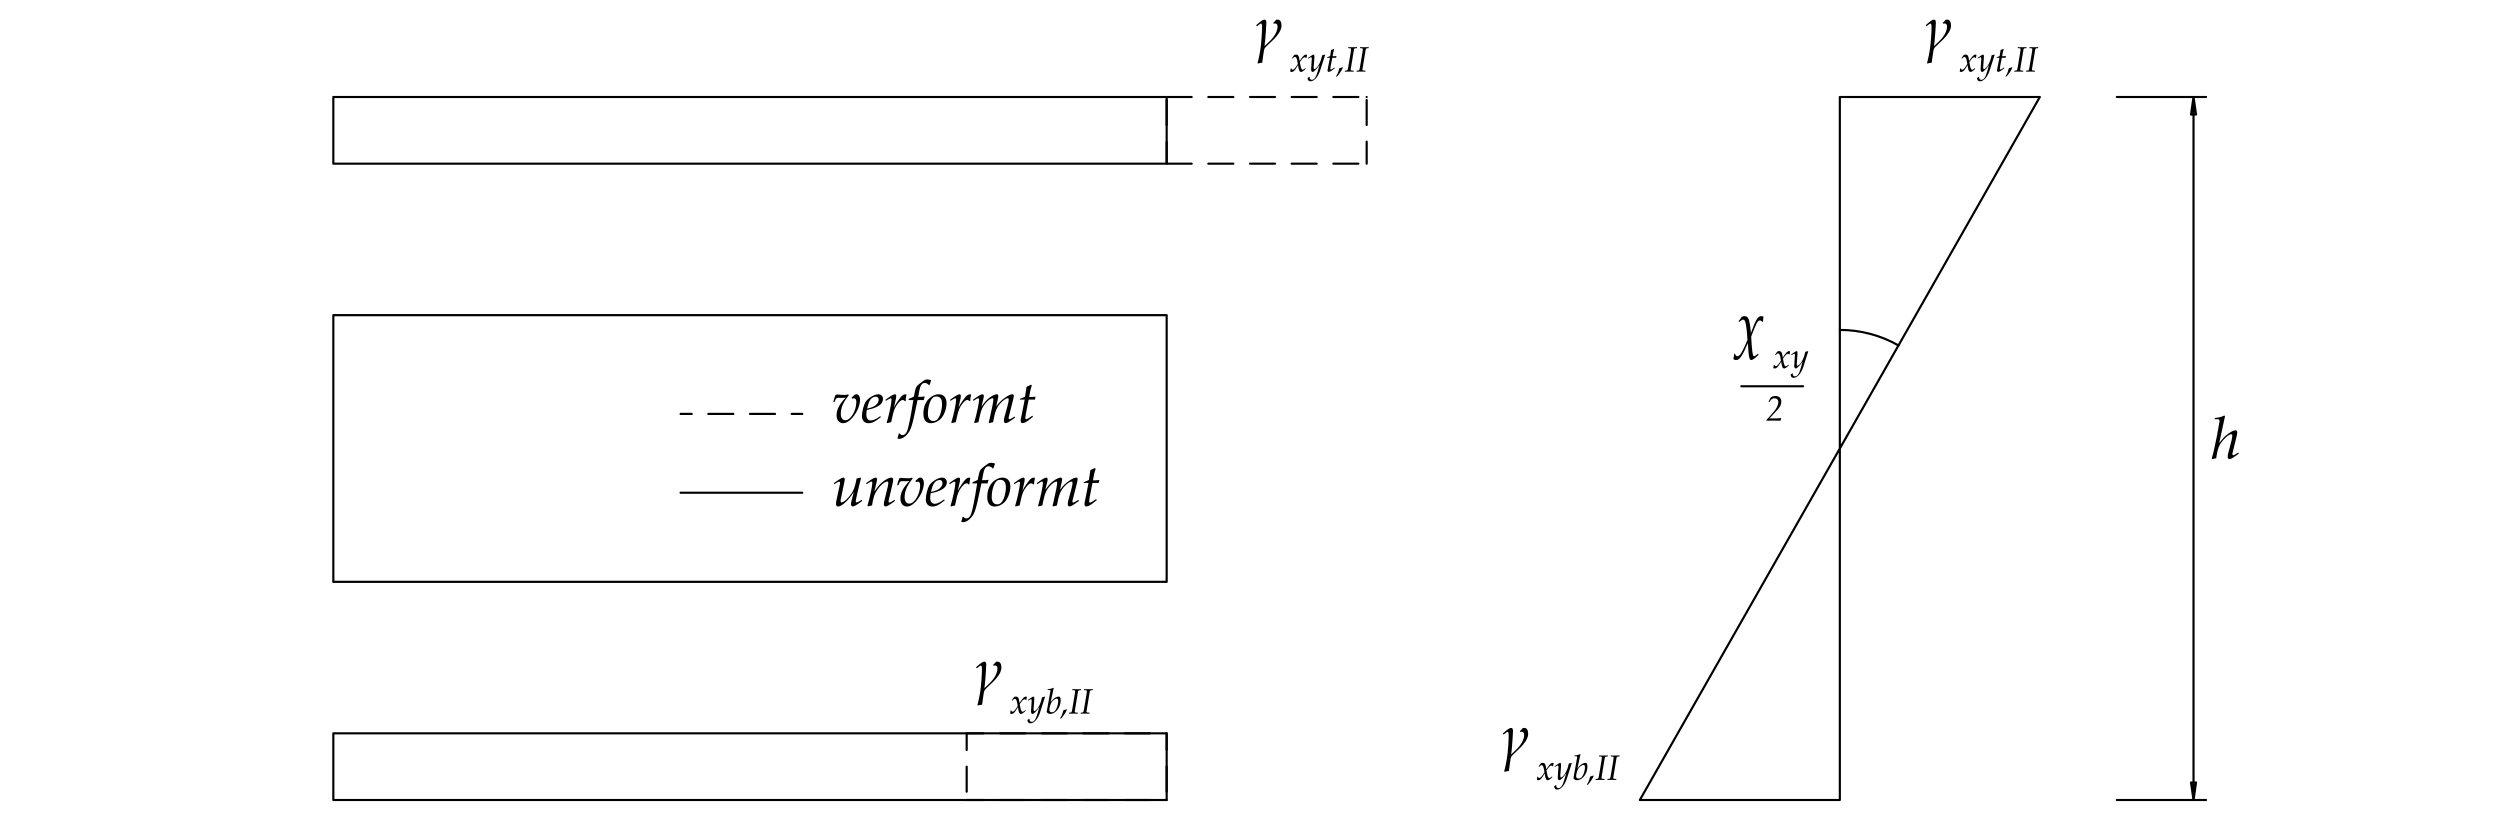
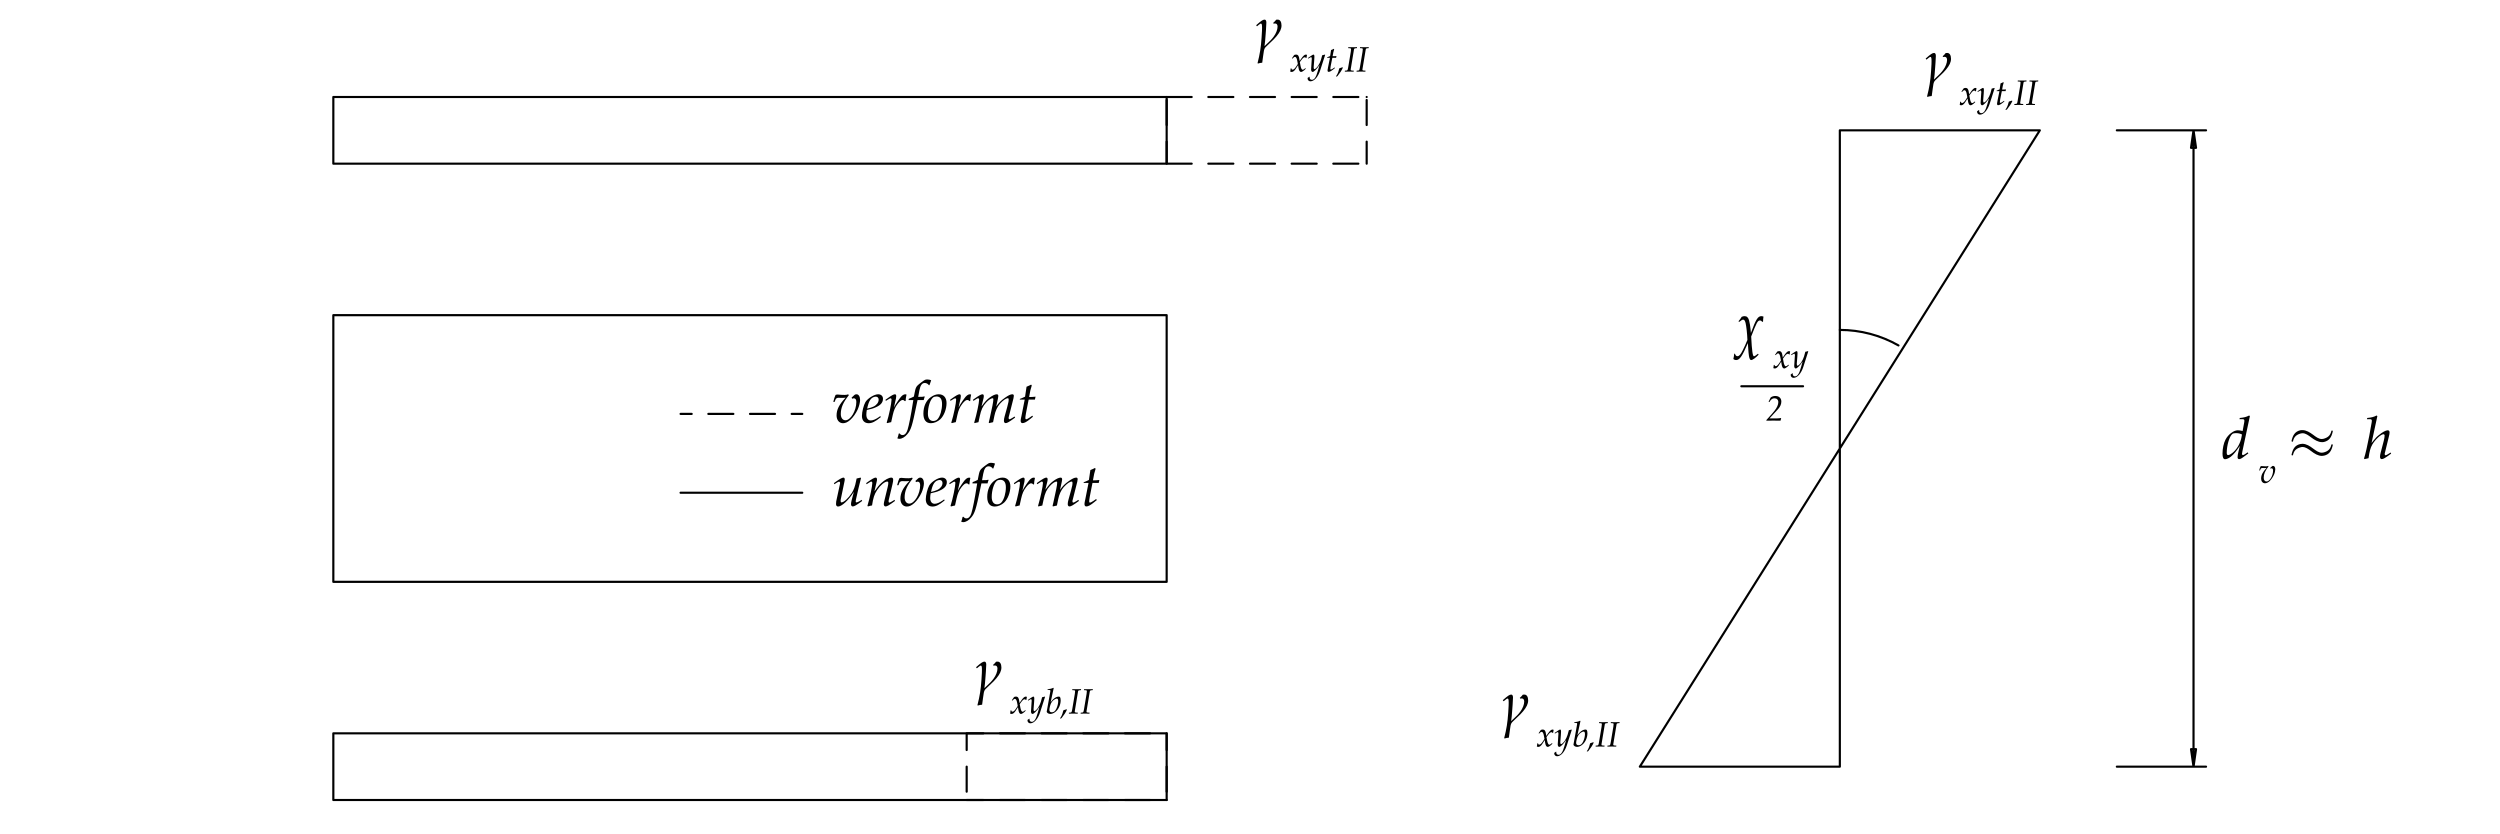
<svg xmlns="http://www.w3.org/2000/svg" version="1.1" id="svg1" width="566.929" height="188.976" viewBox="0 0 566.929 188.976">
  <defs id="defs1">
    <clipPath clipPathUnits="userSpaceOnUse" id="clipPath3">
      <path d="M -0.004,-0.001 V 141.734 H 425.201 V -0.001 H -0.004" transform="matrix(1,0,0,-1,-295.6195,83.2586)" clip-rule="evenodd" id="path3" />
    </clipPath>
    <clipPath clipPathUnits="userSpaceOnUse" id="clipPath4">
      <path d="M -0.004,-0.001 V 141.734 H 425.201 V -0.001 H -0.004" transform="matrix(1,0,0,-1,-301.5552,79.12475)" clip-rule="evenodd" id="path4" />
    </clipPath>
    <clipPath clipPathUnits="userSpaceOnUse" id="clipPath5">
      <path d="M -0.004,-0.001 V 141.734 H 425.201 V -0.001 H -0.004" transform="matrix(1,0,0,-1,-300.3439,70.19561)" clip-rule="evenodd" id="path5" />
    </clipPath>
    <clipPath clipPathUnits="userSpaceOnUse" id="clipPath6">
      <path d="M -0.004,-0.001 V 141.734 H 425.201 V -0.001 H -0.004" transform="matrix(1,0,0,-1,-141.5188,69.86225)" clip-rule="evenodd" id="path6" />
    </clipPath>
    <clipPath clipPathUnits="userSpaceOnUse" id="clipPath7">
      <path d="M -0.004,-0.001 V 141.734 H 425.201 V -0.001 H -0.004" transform="matrix(1,0,0,-1,-141.5188,55.68902)" clip-rule="evenodd" id="path7" />
    </clipPath>
+     <clipPath clipPathUnits="userSpaceOnUse" id="clipPath8">
+       <path d="M -0.004,-0.001 V 141.734 H 425.201 V -0.001 H -0.004" transform="matrix(1,0,0,-1,-213.2714,133.6921)" clip-rule="evenodd" id="path8" />
+     </clipPath>
    <clipPath clipPathUnits="userSpaceOnUse" id="clipPath9">
-       <path d="M -0.004,-0.001 V 141.734 H 425.201 V -0.001 H -0.004" transform="matrix(1,0,0,-1,-255.2201,13.22765)" clip-rule="evenodd" id="path9" />
+       <path d="M -0.004,-0.001 V 141.734 H 425.201 V -0.001 H -0.004" transform="matrix(1,0,0,-1,-219.3879,129.5583)" clip-rule="evenodd" id="path9" />
    </clipPath>
    <clipPath clipPathUnits="userSpaceOnUse" id="clipPath10">
-       <path d="M -0.004,-0.001 V 141.734 H 425.201 V -0.001 H -0.004" transform="matrix(1,0,0,-1,-261.3367,9.093788)" clip-rule="evenodd" id="path10" />
+       <path d="M -0.004,-0.001 V 141.734 H 425.201 V -0.001 H -0.004" transform="matrix(1,0,0,-1,-165.6306,24.5016)" clip-rule="evenodd" id="path10" />
    </clipPath>
    <clipPath clipPathUnits="userSpaceOnUse" id="clipPath11">
-       <path d="M -0.004,-0.001 V 141.734 H 425.201 V -0.001 H -0.004" transform="matrix(1,0,0,-1,-327.1391,133.6921)" clip-rule="evenodd" id="path11" />
+       <path d="M -0.004,-0.001 V 141.734 H 425.201 V -0.001 H -0.004" transform="matrix(1,0,0,-1,-171.7472,20.36774)" clip-rule="evenodd" id="path11" />
    </clipPath>
    <clipPath clipPathUnits="userSpaceOnUse" id="clipPath12">
-       <path d="M -0.004,-0.001 V 141.734 H 425.201 V -0.001 H -0.004" transform="matrix(1,0,0,-1,-333.2557,129.5583)" clip-rule="evenodd" id="path12" />
+       <path d="M -0.004,-0.001 V 141.734 H 425.201 V -0.001 H -0.004" transform="matrix(1,0,0,-1,-327.1391,128.0229)" clip-rule="evenodd" id="path12" />
    </clipPath>
    <clipPath clipPathUnits="userSpaceOnUse" id="clipPath13">
-       <path d="M -0.004,-0.001 V 141.734 H 425.201 V -0.001 H -0.004" transform="matrix(1,0,0,-1,-213.2714,133.6921)" clip-rule="evenodd" id="path13" />
+       <path d="M -0.004,-0.001 V 141.734 H 425.201 V -0.001 H -0.004" transform="matrix(1,0,0,-1,-333.2557,123.889)" clip-rule="evenodd" id="path13" />
    </clipPath>
    <clipPath clipPathUnits="userSpaceOnUse" id="clipPath14">
-       <path d="M -0.004,-0.001 V 141.734 H 425.201 V -0.001 H -0.004" transform="matrix(1,0,0,-1,-219.3879,129.5583)" clip-rule="evenodd" id="path14" />
+       <path d="M -0.004,-0.001 V 141.734 H 425.201 V -0.001 H -0.004" transform="matrix(1,0,0,-1,-255.2201,18.89694)" clip-rule="evenodd" id="path14" />
    </clipPath>
    <clipPath clipPathUnits="userSpaceOnUse" id="clipPath15">
-       <path d="M -0.004,-0.001 V 141.734 H 425.201 V -0.001 H -0.004" transform="matrix(1,0,0,-1,-165.6306,24.5016)" clip-rule="evenodd" id="path15" />
-     </clipPath>
-     <clipPath clipPathUnits="userSpaceOnUse" id="clipPath16">
-       <path d="M -0.004,-0.001 V 141.734 H 425.201 V -0.001 H -0.004" transform="matrix(1,0,0,-1,-171.7472,20.36774)" clip-rule="evenodd" id="path16" />
+       <path d="M -0.004,-0.001 V 141.734 H 425.201 V -0.001 H -0.004" transform="matrix(1,0,0,-1,-261.3367,14.76308)" clip-rule="evenodd" id="path15" />
    </clipPath>
    <clipPath clipPathUnits="userSpaceOnUse" id="clipPath18">
-       <path d="M -0.004,-0.001 V 141.734 H 425.201 V -0.001 H -0.004" transform="matrix(1,0,0,-1,-376.0719,63.73738)" clip-rule="evenodd" id="path18" />
+       <path d="M -0.004,-0.001 V 141.734 H 425.201 V -0.001 H -0.004" transform="matrix(1,0,0,-1,-377.8294,63.73738)" clip-rule="evenodd" id="path18" />
+     </clipPath>
+     <clipPath clipPathUnits="userSpaceOnUse" id="clipPath19">
+       <path d="M -0.004,-0.001 V 141.734 H 425.201 V -0.001 H -0.004" transform="matrix(1,0,0,-1,-384.1169,59.60352)" clip-rule="evenodd" id="path19" />
+     </clipPath>
+     <clipPath clipPathUnits="userSpaceOnUse" id="clipPath20">
+       <path d="M -0.004,-0.001 V 141.734 H 425.201 V -0.001 H -0.004" transform="matrix(1,0,0,-1,-389.1499,63.73738)" clip-rule="evenodd" id="path20" />
+     </clipPath>
+     <clipPath clipPathUnits="userSpaceOnUse" id="clipPath21">
+       <path d="M -0.004,-0.001 V 141.734 H 425.201 V -0.001 H -0.004" transform="matrix(1,0,0,-1,-401.9773,63.73738)" clip-rule="evenodd" id="path21" />
    </clipPath>
  </defs>
  <g id="g1">
    <path id="path1" d="m 198.425,125.235 h 4.252 m 2.835,0 h 4.252 m 2.835,0 h 4.252 m 2.835,0 h 4.252 m 2.835,0 h 4.252 m -32.599,0 v 0 m 34.016,0 v 0 m 0,-11.339 v 3.742 m 0,2.835 v 4.252 m 0,-10.828 v 0 m 0,11.339 v 0 M 198.425,113.896 h 4.252 m 2.835,0 h 4.252 m 2.835,0 h 4.252 m 2.835,0 h 4.252 m 2.835,0 h 4.252 m -32.599,0 v 0 m 34.016,0 v 0 m -34.016,0 v 3.742 m 0,2.835 v 4.252 m 0,-10.828 v 0 m 0,11.339 v 0 M 164.409,17.008 h 2.835 m 2.835,0 h 4.252 m 2.835,0 h 4.252 m 2.835,0 h 4.252 m 2.835,0 h 4.252 m -31.181,0 v 0 m 34.016,0 v 0 m 0,-9.921 v 4.252 m 0,2.835 v 2.835 m 0,-11.339 v 0 m 0,11.339 v 0 M 164.409,5.669 h 2.835 m 2.835,0 h 4.252 m 2.835,0 h 4.252 m 2.835,0 h 4.252 m 2.835,0 h 4.252 m -31.181,0 v 0 m 34.016,0 v 0 m -34.016,1.417 v 4.252 m 0,2.835 v 2.835 m 0,-11.339 v 0 m 0,11.339 v 0 m -48.657,54.328 h 1.886 m 2.835,0 h 4.252 m 2.835,0 h 4.252 m 2.835,0 h 1.799 m -20.693,0 v 0 m 20.693,0 v 0" style="fill:none;stroke:#000000;stroke-width:0.368;stroke-linecap:round;stroke-linejoin:round;stroke-miterlimit:10;stroke-dasharray:none;stroke-opacity:1" transform="matrix(1.333333,0,0,-1.333333,0,188.976)" />
-     <path id="path2" d="m 115.752,57.928 h 20.693 m 159.723,18.11 h 10.488 m 6.261,49.197 H 346.932 M 278.901,5.669 h 34.016 M 346.932,125.235 278.901,5.669 m 34.016,0 V 125.235 M 56.693,42.775 V 88.129 M 198.425,42.775 V 88.129 H 56.693 m 0,-45.354 H 198.425 M 56.693,5.669 V 17.008 M 198.425,5.669 V 17.008 H 56.693 m 0,-11.339 H 198.425 M 56.693,113.896 V 125.235 M 198.425,113.896 V 125.235 H 56.693 m 0,-11.339 h 141.732" style="fill:none;stroke:#000000;stroke-width:0.368;stroke-linecap:round;stroke-linejoin:round;stroke-miterlimit:10;stroke-dasharray:none;stroke-opacity:1" transform="matrix(1.333333,0,0,-1.333333,0,188.976)" />
+     <path id="path2" d="m 115.752,57.928 h 20.693 m 159.723,18.11 h 10.488 m 6.261,43.527 H 346.932 M 278.901,11.339 h 34.016 M 346.932,119.565 278.901,11.339 m 34.016,0 V 119.565 M 56.693,42.775 V 88.129 M 198.425,42.775 V 88.129 H 56.693 m 0,-45.354 H 198.425 M 56.693,5.669 V 17.008 M 198.425,5.669 V 17.008 H 56.693 m 0,-11.339 H 198.425 M 56.693,113.896 V 125.235 M 198.425,113.896 V 125.235 H 56.693 m 0,-11.339 h 141.732" style="fill:none;stroke:#000000;stroke-width:0.368;stroke-linecap:round;stroke-linejoin:round;stroke-miterlimit:10;stroke-dasharray:none;stroke-opacity:1" transform="matrix(1.333333,0,0,-1.333333,0,188.976)" />
    <text id="text2" xml:space="preserve" transform="matrix(1.333333,0,0,1.333333,394.1593,77.96453)" clip-path="url(#clipPath3)">
      <tspan style="font-style:italic;font-variant:normal;font-weight:normal;font-stretch:normal;font-size:10.007px;font-family:'Palatino Linotype';writing-mode:lr-tb;fill:#000000;fill-opacity:1;fill-rule:nonzero;stroke:none" x="0" y="0" id="tspan2">χ</tspan>
    </text>
    <text id="text3" xml:space="preserve" transform="matrix(1.333333,0,0,1.333333,402.0736,83.47633)" clip-path="url(#clipPath4)">
      <tspan style="font-style:italic;font-variant:normal;font-weight:normal;font-stretch:normal;font-size:6.004px;font-family:'Palatino Linotype';writing-mode:lr-tb;fill:#000000;fill-opacity:1;fill-rule:nonzero;stroke:none" x="0 3.002" y="0" id="tspan3">xy</tspan>
    </text>
    <text id="text4" xml:space="preserve" transform="matrix(1.333333,0,0,1.333333,400.4585,95.38185)" clip-path="url(#clipPath5)">
      <tspan style="font-style:italic;font-variant:normal;font-weight:normal;font-stretch:normal;font-size:6.004px;font-family:'Palatino Linotype';writing-mode:lr-tb;fill:#000000;fill-opacity:1;fill-rule:nonzero;stroke:none" x="0" y="0" id="tspan4">2</tspan>
    </text>
    <text id="text5" xml:space="preserve" transform="matrix(1.333333,0,0,1.333333,188.6917,95.82633)" clip-path="url(#clipPath6)">
      <tspan style="font-style:italic;font-variant:normal;font-weight:normal;font-stretch:normal;font-size:10.007px;font-family:'Palatino Linotype';writing-mode:lr-tb;fill:#000000;fill-opacity:1;fill-rule:nonzero;stroke:none" x="0 5.004 8.896 12.789 15.571 20.014 23.907 31.693" y="0" id="tspan5">verformt</tspan>
    </text>
    <text id="text6" xml:space="preserve" transform="matrix(1.333333,0,0,1.333333,188.6917,114.724)" clip-path="url(#clipPath7)">
      <tspan style="font-style:italic;font-variant:normal;font-weight:normal;font-stretch:normal;font-size:10.007px;font-family:'Palatino Linotype';writing-mode:lr-tb;fill:#000000;fill-opacity:1;fill-rule:nonzero;stroke:none" x="0 5.564 11.128 16.131 20.024 23.917 26.699 31.142 35.035 42.821" y="0" id="tspan6">unverformt</tspan>
    </text>
-     <path id="path8" d="m 373.072,5.669 -0.425,2.976 h 0.85 l -0.425,-2.976 m 0,119.565 -0.425,-2.976 h 0.85 l -0.425,2.976 m 0,-119.565 h -2.126 m 2.126,0 h 2.126 m -2.126,119.565 h -2.126 m 2.126,0 h 2.126 M 373.072,5.669 H 360.032 M 373.072,125.235 H 360.032 M 373.072,5.669 v 0 m 0,119.565 v 0 m 0,-119.565 V 125.235" style="fill:none;stroke:#000000;stroke-width:0.368;stroke-linecap:round;stroke-linejoin:round;stroke-miterlimit:10;stroke-dasharray:none;stroke-opacity:1" transform="matrix(1.333333,0,0,-1.333333,0,188.976)" />
-     <text id="text8" xml:space="preserve" transform="matrix(1.333333,0,0,1.333333,340.2935,171.3391)" clip-path="url(#clipPath9)">
-       <tspan style="font-style:italic;font-variant:normal;font-weight:normal;font-stretch:normal;font-size:10.007px;font-family:'Palatino Linotype';writing-mode:lr-tb;fill:#000000;fill-opacity:1;fill-rule:nonzero;stroke:none" x="0" y="0" id="tspan8">γ</tspan>
+     <text id="text7" xml:space="preserve" transform="matrix(1.333333,0,0,1.333333,284.3618,10.7198)" clip-path="url(#clipPath8)">
+       <tspan style="font-style:italic;font-variant:normal;font-weight:normal;font-stretch:normal;font-size:10.007px;font-family:'Palatino Linotype';writing-mode:lr-tb;fill:#000000;fill-opacity:1;fill-rule:nonzero;stroke:none" x="0" y="0" id="tspan7">γ</tspan>
    </text>
-     <text id="text9" xml:space="preserve" transform="matrix(1.333333,0,0,1.333333,348.4489,176.851)" clip-path="url(#clipPath10)">
-       <tspan style="font-style:italic;font-variant:normal;font-weight:normal;font-stretch:normal;font-size:6.004px;font-family:'Palatino Linotype';writing-mode:lr-tb;fill:#000000;fill-opacity:1;fill-rule:nonzero;stroke:none" x="0 3.002 6.004 8.784 10.285 12.285" y="0" id="tspan9">xyb,II</tspan>
+     <text id="text8" xml:space="preserve" transform="matrix(1.333333,0,0,1.333333,292.5172,16.23161)" clip-path="url(#clipPath9)">
+       <tspan style="font-style:italic;font-variant:normal;font-weight:normal;font-stretch:normal;font-size:6.004px;font-family:'Palatino Linotype';writing-mode:lr-tb;fill:#000000;fill-opacity:1;fill-rule:nonzero;stroke:none" x="0 3.002 6.004 8.004 9.505 11.504" y="0" id="tspan8">xyt,II</tspan>
    </text>
-     <text id="text10" xml:space="preserve" transform="matrix(1.333333,0,0,1.333333,436.1854,10.7198)" clip-path="url(#clipPath11)">
-       <tspan style="font-style:italic;font-variant:normal;font-weight:normal;font-stretch:normal;font-size:10.007px;font-family:'Palatino Linotype';writing-mode:lr-tb;fill:#000000;fill-opacity:1;fill-rule:nonzero;stroke:none" x="0" y="0" id="tspan10">γ</tspan>
+     <text id="text9" xml:space="preserve" transform="matrix(1.333333,0,0,1.333333,220.8408,156.3072)" clip-path="url(#clipPath10)">
+       <tspan style="font-style:italic;font-variant:normal;font-weight:normal;font-stretch:normal;font-size:10.007px;font-family:'Palatino Linotype';writing-mode:lr-tb;fill:#000000;fill-opacity:1;fill-rule:nonzero;stroke:none" x="0" y="0" id="tspan9">γ</tspan>
    </text>
-     <text id="text11" xml:space="preserve" transform="matrix(1.333333,0,0,1.333333,444.3408,16.23161)" clip-path="url(#clipPath12)">
-       <tspan style="font-style:italic;font-variant:normal;font-weight:normal;font-stretch:normal;font-size:6.004px;font-family:'Palatino Linotype';writing-mode:lr-tb;fill:#000000;fill-opacity:1;fill-rule:nonzero;stroke:none" x="0 3.002 6.004 8.004 9.505 11.504" y="0" id="tspan11">xyt,II</tspan>
+     <text id="text10" xml:space="preserve" transform="matrix(1.333333,0,0,1.333333,228.9962,161.819)" clip-path="url(#clipPath11)">
+       <tspan style="font-style:italic;font-variant:normal;font-weight:normal;font-stretch:normal;font-size:6.004px;font-family:'Palatino Linotype';writing-mode:lr-tb;fill:#000000;fill-opacity:1;fill-rule:nonzero;stroke:none" x="0 3.002 6.004 8.784 10.285 12.285" y="0" id="tspan10">xyb,II</tspan>
    </text>
-     <text id="text12" xml:space="preserve" transform="matrix(1.333333,0,0,1.333333,284.3618,10.7198)" clip-path="url(#clipPath13)">
-       <tspan style="font-style:italic;font-variant:normal;font-weight:normal;font-stretch:normal;font-size:10.007px;font-family:'Palatino Linotype';writing-mode:lr-tb;fill:#000000;fill-opacity:1;fill-rule:nonzero;stroke:none" x="0" y="0" id="tspan12">γ</tspan>
+     <text id="text11" xml:space="preserve" transform="matrix(1.333333,0,0,1.333333,436.1854,18.27885)" clip-path="url(#clipPath12)">
+       <tspan style="font-style:italic;font-variant:normal;font-weight:normal;font-stretch:normal;font-size:10.007px;font-family:'Palatino Linotype';writing-mode:lr-tb;fill:#000000;fill-opacity:1;fill-rule:nonzero;stroke:none" x="0" y="0" id="tspan11">γ</tspan>
    </text>
-     <text id="text13" xml:space="preserve" transform="matrix(1.333333,0,0,1.333333,292.5172,16.23161)" clip-path="url(#clipPath14)">
-       <tspan style="font-style:italic;font-variant:normal;font-weight:normal;font-stretch:normal;font-size:6.004px;font-family:'Palatino Linotype';writing-mode:lr-tb;fill:#000000;fill-opacity:1;fill-rule:nonzero;stroke:none" x="0 3.002 6.004 8.004 9.505 11.504" y="0" id="tspan13">xyt,II</tspan>
+     <text id="text12" xml:space="preserve" transform="matrix(1.333333,0,0,1.333333,444.3408,23.79068)" clip-path="url(#clipPath13)">
+       <tspan style="font-style:italic;font-variant:normal;font-weight:normal;font-stretch:normal;font-size:6.004px;font-family:'Palatino Linotype';writing-mode:lr-tb;fill:#000000;fill-opacity:1;fill-rule:nonzero;stroke:none" x="0 3.002 6.004 8.004 9.505 11.504" y="0" id="tspan12">xyt,II</tspan>
    </text>
-     <text id="text14" xml:space="preserve" transform="matrix(1.333333,0,0,1.333333,220.8408,156.3072)" clip-path="url(#clipPath15)">
-       <tspan style="font-style:italic;font-variant:normal;font-weight:normal;font-stretch:normal;font-size:10.007px;font-family:'Palatino Linotype';writing-mode:lr-tb;fill:#000000;fill-opacity:1;fill-rule:nonzero;stroke:none" x="0" y="0" id="tspan14">γ</tspan>
+     <text id="text13" xml:space="preserve" transform="matrix(1.333333,0,0,1.333333,340.2935,163.7801)" clip-path="url(#clipPath14)">
+       <tspan style="font-style:italic;font-variant:normal;font-weight:normal;font-stretch:normal;font-size:10.007px;font-family:'Palatino Linotype';writing-mode:lr-tb;fill:#000000;fill-opacity:1;fill-rule:nonzero;stroke:none" x="0" y="0" id="tspan13">γ</tspan>
    </text>
-     <text id="text15" xml:space="preserve" transform="matrix(1.333333,0,0,1.333333,228.9962,161.819)" clip-path="url(#clipPath16)">
-       <tspan style="font-style:italic;font-variant:normal;font-weight:normal;font-stretch:normal;font-size:6.004px;font-family:'Palatino Linotype';writing-mode:lr-tb;fill:#000000;fill-opacity:1;fill-rule:nonzero;stroke:none" x="0 3.002 6.004 8.784 10.285 12.285" y="0" id="tspan15">xyb,II</tspan>
+     <text id="text14" xml:space="preserve" transform="matrix(1.333333,0,0,1.333333,348.4489,169.2919)" clip-path="url(#clipPath15)">
+       <tspan style="font-style:italic;font-variant:normal;font-weight:normal;font-stretch:normal;font-size:6.004px;font-family:'Palatino Linotype';writing-mode:lr-tb;fill:#000000;fill-opacity:1;fill-rule:nonzero;stroke:none" x="0 3.002 6.004 8.784 10.285 12.285" y="0" id="tspan14">xyb,II</tspan>
    </text>
+     <path id="path16" d="m 373.072,11.339 -0.425,2.976 h 0.85 l -0.425,-2.976 m 0,108.227 -0.425,-2.976 h 0.85 l -0.425,2.976 m 0,-108.227 h -2.126 m 2.126,0 h 2.126 m -2.126,108.227 h -2.126 m 2.126,0 h 2.126 M 373.072,11.339 h -13.039 m 13.039,108.227 H 360.032 M 373.072,11.339 v 0 m 0,108.227 v 0 m 0,-108.227 v 108.227" style="fill:none;stroke:#000000;stroke-width:0.368;stroke-linecap:round;stroke-linejoin:round;stroke-miterlimit:10;stroke-dasharray:none;stroke-opacity:1" transform="matrix(1.333333,0,0,-1.333333,0,188.976)" />
    <path id="path17" d="m 322.89,82.981 c -3.04,1.73 -6.477,2.639 -9.974,2.639" style="fill:none;stroke:#000000;stroke-width:0.368;stroke-linecap:round;stroke-linejoin:round;stroke-miterlimit:10;stroke-dasharray:none;stroke-opacity:1" transform="matrix(1.333333,0,0,-1.333333,0,188.976)" />
-     <text id="text17" xml:space="preserve" transform="matrix(1.333333,0,0,1.333333,501.4292,103.9928)" clip-path="url(#clipPath18)">
-       <tspan style="font-style:italic;font-variant:normal;font-weight:normal;font-stretch:normal;font-size:10.007px;font-family:'Palatino Linotype';writing-mode:lr-tb;fill:#000000;fill-opacity:1;fill-rule:nonzero;stroke:none" x="0" y="0" id="tspan17">h</tspan>
+     <text id="text17" xml:space="preserve" transform="matrix(1.333333,0,0,1.333333,503.7726,103.9928)" clip-path="url(#clipPath18)">
+       <tspan style="font-style:italic;font-variant:normal;font-weight:normal;font-stretch:normal;font-size:10.007px;font-family:'Palatino Linotype';writing-mode:lr-tb;fill:#000000;fill-opacity:1;fill-rule:nonzero;stroke:none" x="0" y="0" id="tspan17">d</tspan>
+     </text>
+     <text id="text18" xml:space="preserve" transform="matrix(1.333333,0,0,1.333333,512.1558,109.5046)" clip-path="url(#clipPath19)">
+       <tspan style="font-style:italic;font-variant:normal;font-weight:normal;font-stretch:normal;font-size:6.004px;font-family:'Palatino Linotype';writing-mode:lr-tb;fill:#000000;fill-opacity:1;fill-rule:nonzero;stroke:none" x="0 3.002" y="0" id="tspan18">v </tspan>
+     </text>
+     <text id="text19" xml:space="preserve" transform="matrix(1.333333,0,0,1.333333,518.8665,103.9928)" clip-path="url(#clipPath20)">
+       <tspan style="font-variant:normal;font-weight:normal;font-stretch:normal;font-size:10.616px;font-family:'Cambria Math';writing-mode:lr-tb;fill:#000000;fill-opacity:1;fill-rule:nonzero;stroke:none" x="0" y="0" id="tspan19">≈</tspan>
+     </text>
+     <text id="text20" xml:space="preserve" transform="matrix(1.333333,0,0,1.333333,535.9697,103.9928)" clip-path="url(#clipPath21)">
+       <tspan style="font-style:italic;font-variant:normal;font-weight:normal;font-stretch:normal;font-size:10.007px;font-family:'Palatino Linotype';writing-mode:lr-tb;fill:#000000;fill-opacity:1;fill-rule:nonzero;stroke:none" x="0" y="0" id="tspan20">h</tspan>
    </text>
  </g>
</svg>
